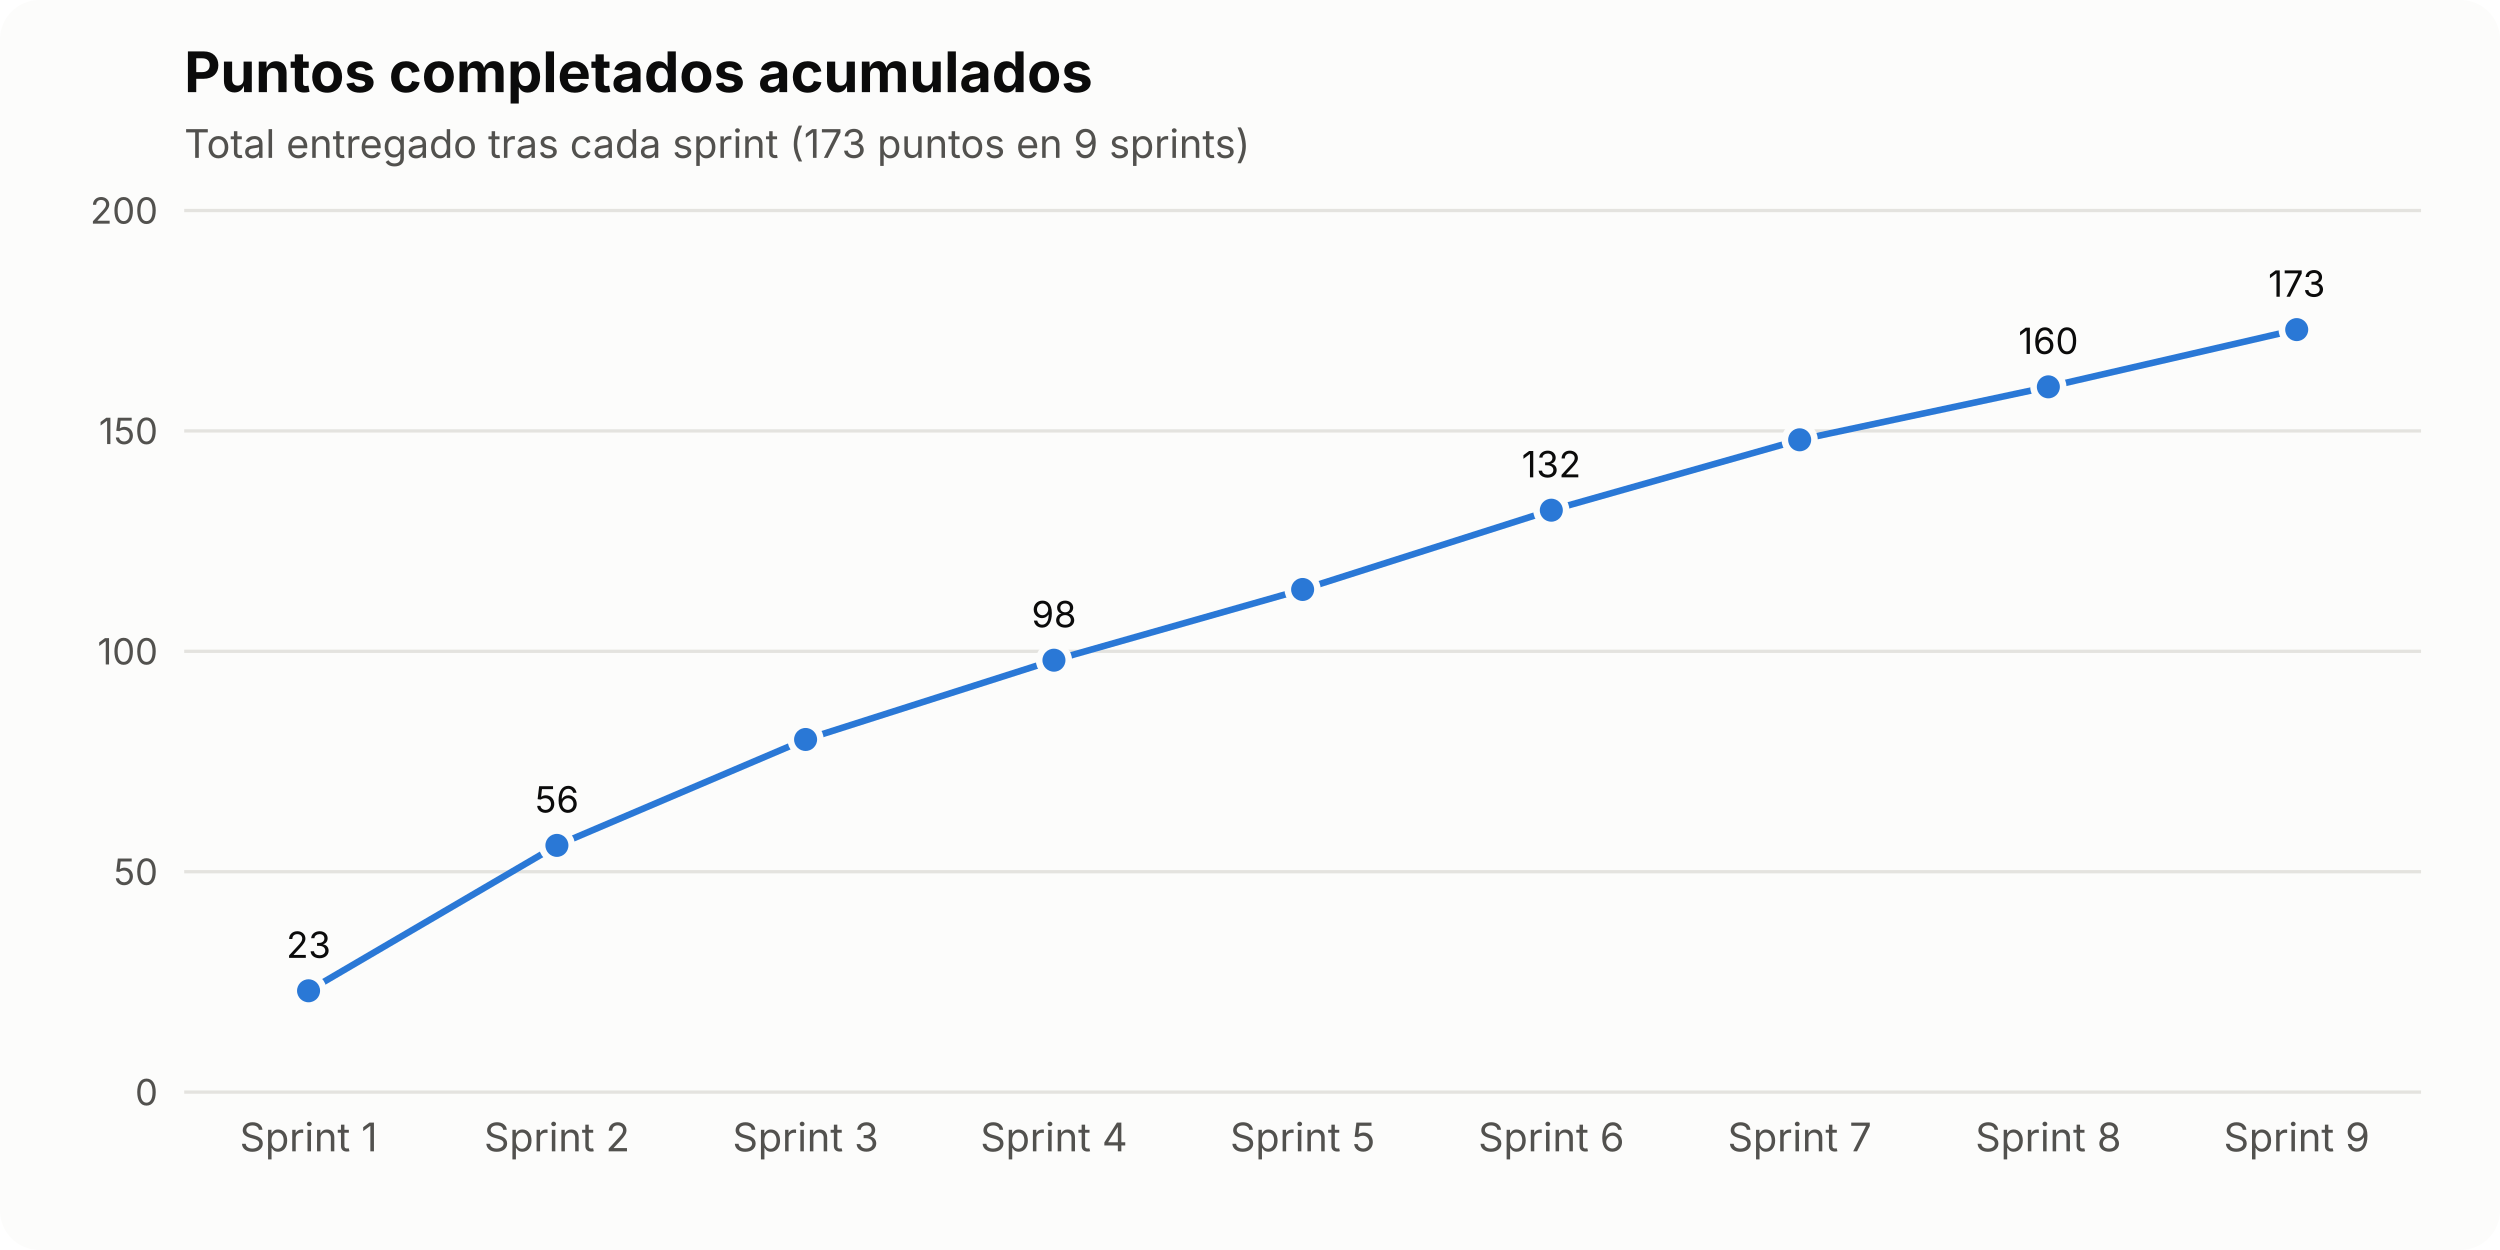
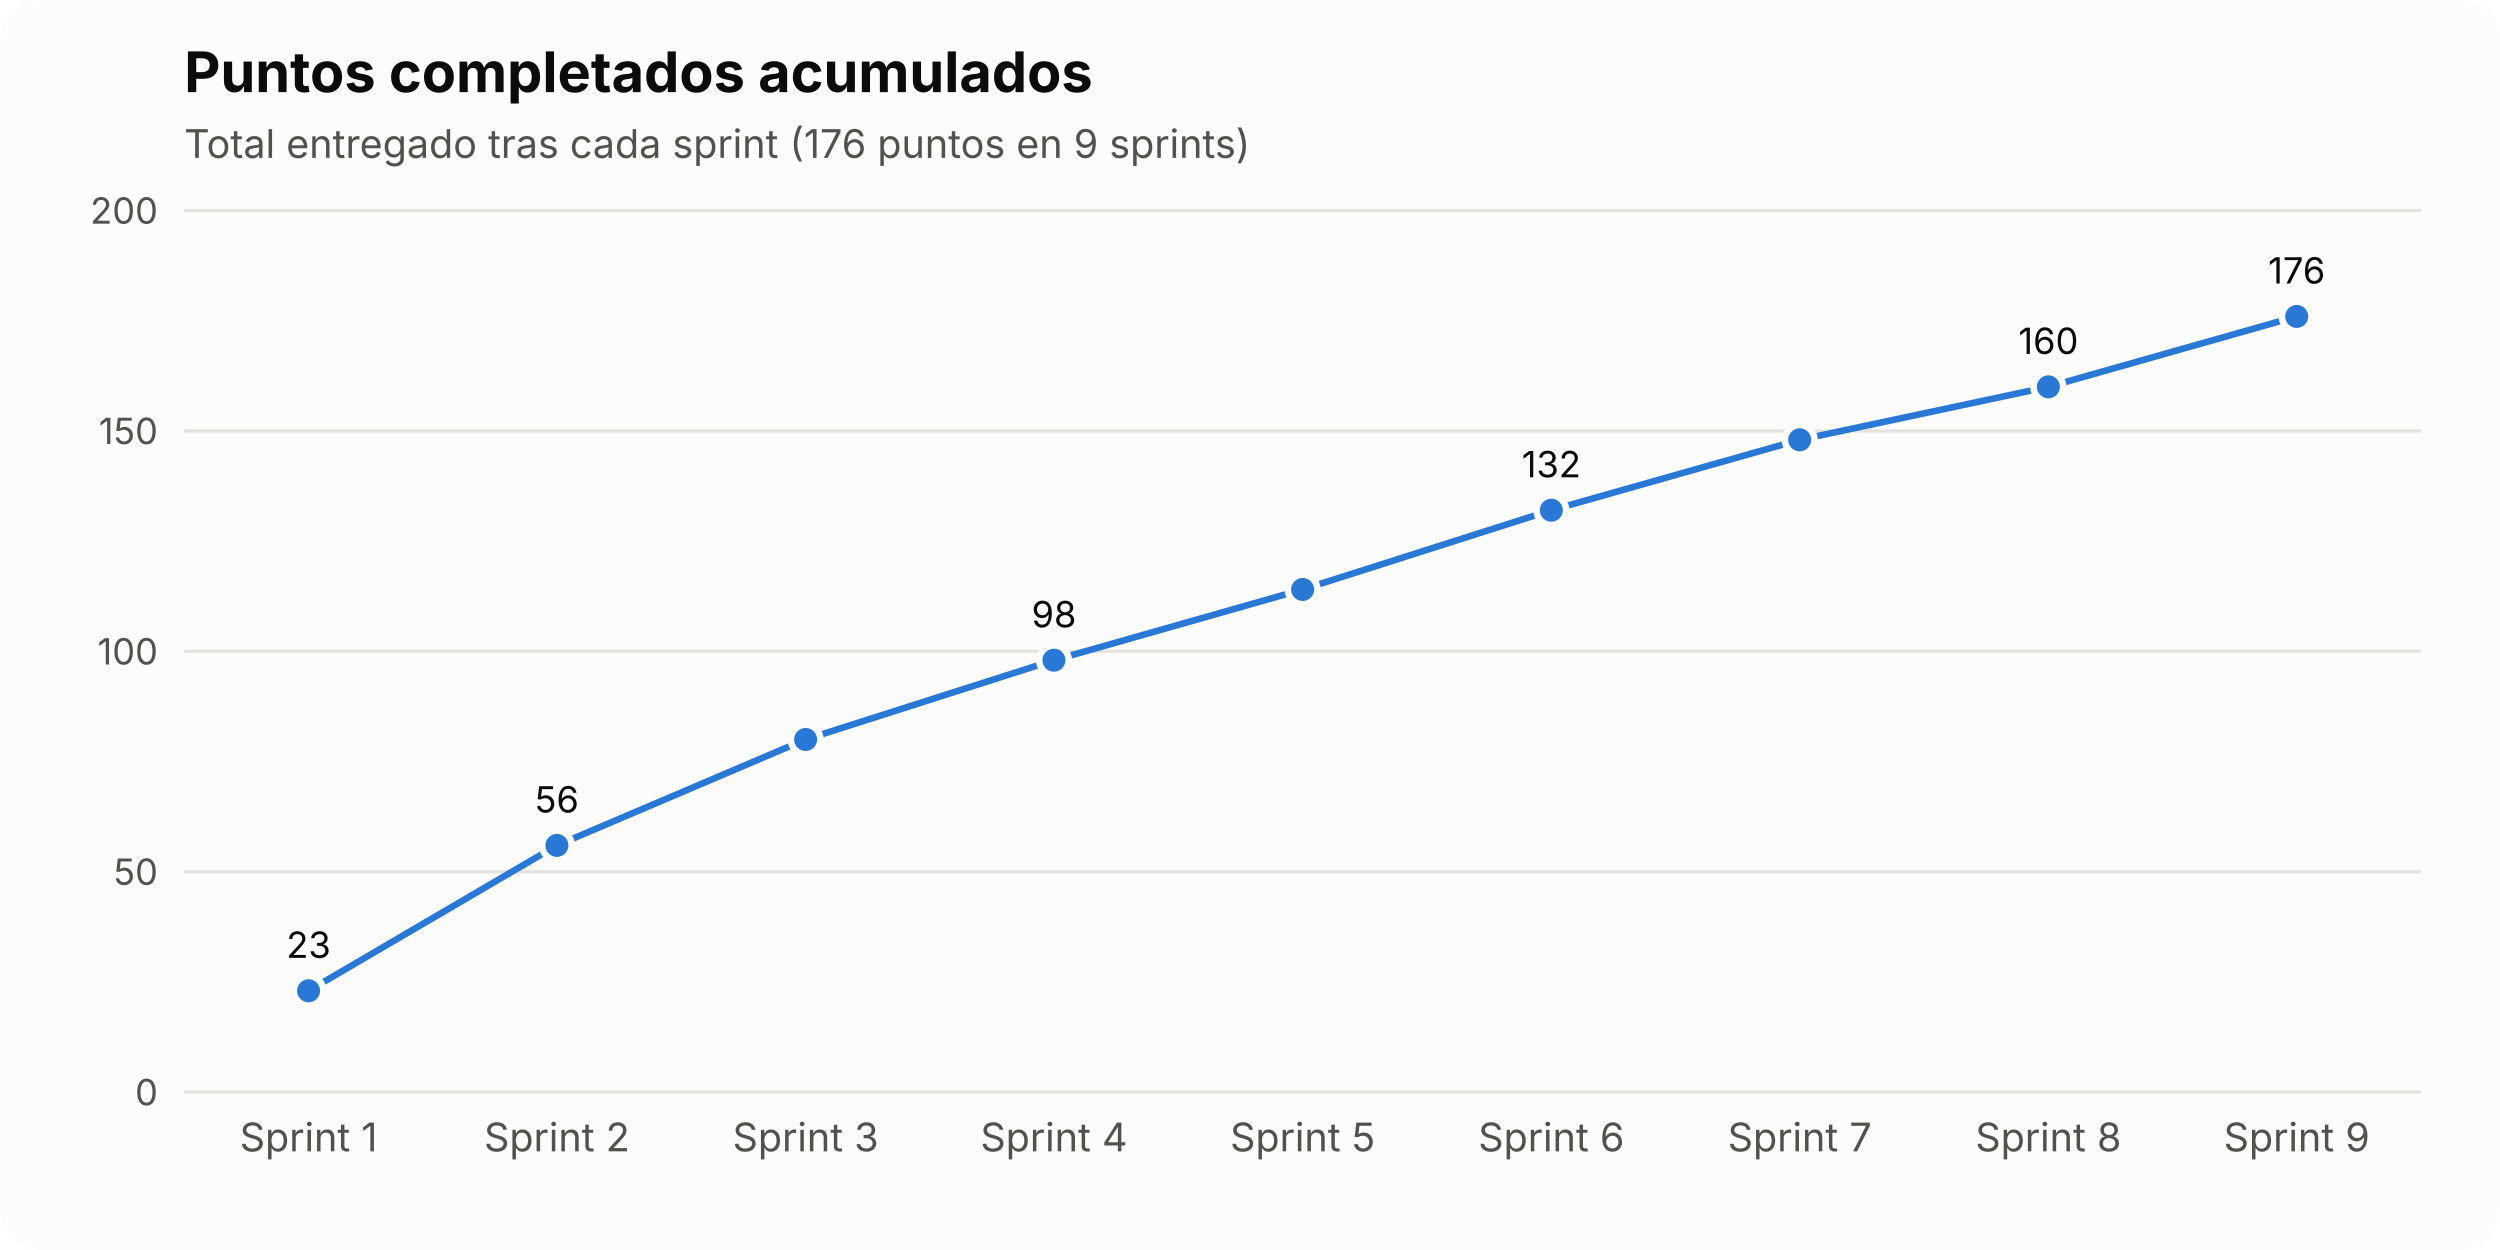
<svg xmlns="http://www.w3.org/2000/svg" viewBox="0 0 760 380" width="760" height="380" font-family="Inter, Segoe UI, Arial, sans-serif" role="img" aria-label="Puntos completados acumulados">
  <rect width="760" height="380" rx="12" fill="#fcfcfb" />
  <text x="56" y="28" font-size="17" font-weight="700" fill="#0b0b0b">Puntos completados acumulados</text>
-   <text x="56" y="48" font-size="12" fill="#52514e">Total entregado tras cada sprint (173 puntos en 9 sprints)</text>
+   <text x="56" y="48" font-size="12" fill="#52514e">Total entregado tras cada sprint (176 puntos en 9 sprints)</text>
  <line x1="56" x2="736" y1="332.0" y2="332.0" stroke="#e4e3df" stroke-width="1" />
  <text x="48" y="336.0" font-size="11" text-anchor="end" fill="#52514e">0</text>
  <line x1="56" x2="736" y1="265.0" y2="265.0" stroke="#e4e3df" stroke-width="1" />
  <text x="48" y="269.0" font-size="11" text-anchor="end" fill="#52514e">50</text>
  <line x1="56" x2="736" y1="198.0" y2="198.0" stroke="#e4e3df" stroke-width="1" />
  <text x="48" y="202.0" font-size="11" text-anchor="end" fill="#52514e">100</text>
  <line x1="56" x2="736" y1="131.0" y2="131.0" stroke="#e4e3df" stroke-width="1" />
  <text x="48" y="135.0" font-size="11" text-anchor="end" fill="#52514e">150</text>
  <line x1="56" x2="736" y1="64.0" y2="64.0" stroke="#e4e3df" stroke-width="1" />
  <text x="48" y="68.0" font-size="11" text-anchor="end" fill="#52514e">200</text>
  <text x="93.8" y="350" font-size="12" text-anchor="middle" fill="#52514e">Sprint 1</text>
  <text x="169.3" y="350" font-size="12" text-anchor="middle" fill="#52514e">Sprint 2</text>
  <text x="244.9" y="350" font-size="12" text-anchor="middle" fill="#52514e">Sprint 3</text>
  <text x="320.4" y="350" font-size="12" text-anchor="middle" fill="#52514e">Sprint 4</text>
  <text x="396.0" y="350" font-size="12" text-anchor="middle" fill="#52514e">Sprint 5</text>
  <text x="471.6" y="350" font-size="12" text-anchor="middle" fill="#52514e">Sprint 6</text>
  <text x="547.1" y="350" font-size="12" text-anchor="middle" fill="#52514e">Sprint 7</text>
  <text x="622.7" y="350" font-size="12" text-anchor="middle" fill="#52514e">Sprint 8</text>
  <text x="698.2" y="350" font-size="12" text-anchor="middle" fill="#52514e">Sprint 9</text>
-   <path d="M93.8,301.2 L169.3,257.0 L244.9,224.8 L320.4,200.7 L396.0,179.2 L471.6,155.1 L547.1,133.7 L622.7,117.6 L698.2,100.2" fill="none" stroke="#2a78d6" stroke-width="2" stroke-linejoin="round" />
+   <path d="M93.8,301.2 L169.3,257.0 L244.9,224.8 L320.4,200.7 L396.0,179.2 L471.6,155.1 L547.1,133.7 L622.7,117.6 L698.2,96.2" fill="none" stroke="#2a78d6" stroke-width="2" stroke-linejoin="round" />
  <g>
    <circle cx="93.8" cy="301.2" r="4.5" fill="#2a78d6" stroke="#fcfcfb" stroke-width="2" />
  </g>
  <text x="93.8" y="291.2" font-size="11" text-anchor="middle" fill="#0b0b0b">23</text>
  <g>
    <circle cx="169.3" cy="257.0" r="4.5" fill="#2a78d6" stroke="#fcfcfb" stroke-width="2" />
  </g>
  <text x="169.3" y="247.0" font-size="11" text-anchor="middle" fill="#0b0b0b">56</text>
  <g>
    <circle cx="244.9" cy="224.8" r="4.5" fill="#2a78d6" stroke="#fcfcfb" stroke-width="2" />
  </g>
  <g>
    <circle cx="320.4" cy="200.7" r="4.5" fill="#2a78d6" stroke="#fcfcfb" stroke-width="2" />
  </g>
  <text x="320.4" y="190.7" font-size="11" text-anchor="middle" fill="#0b0b0b">98</text>
  <g>
    <circle cx="396.0" cy="179.2" r="4.5" fill="#2a78d6" stroke="#fcfcfb" stroke-width="2" />
  </g>
  <g>
    <circle cx="471.6" cy="155.1" r="4.5" fill="#2a78d6" stroke="#fcfcfb" stroke-width="2" />
  </g>
  <text x="471.6" y="145.1" font-size="11" text-anchor="middle" fill="#0b0b0b">132</text>
  <g>
    <circle cx="547.1" cy="133.7" r="4.5" fill="#2a78d6" stroke="#fcfcfb" stroke-width="2" />
  </g>
  <g>
    <circle cx="622.7" cy="117.6" r="4.5" fill="#2a78d6" stroke="#fcfcfb" stroke-width="2" />
  </g>
  <text x="622.7" y="107.6" font-size="11" text-anchor="middle" fill="#0b0b0b">160</text>
  <g>
-     <circle cx="698.2" cy="100.2" r="4.5" fill="#2a78d6" stroke="#fcfcfb" stroke-width="2" />
+     <circle cx="698.2" cy="96.2" r="4.5" fill="#2a78d6" stroke="#fcfcfb" stroke-width="2" />
  </g>
-   <text x="698.2" y="90.2" font-size="11" text-anchor="middle" fill="#0b0b0b">173</text>
+   <text x="698.2" y="86.2" font-size="11" text-anchor="middle" fill="#0b0b0b">176</text>
</svg>
